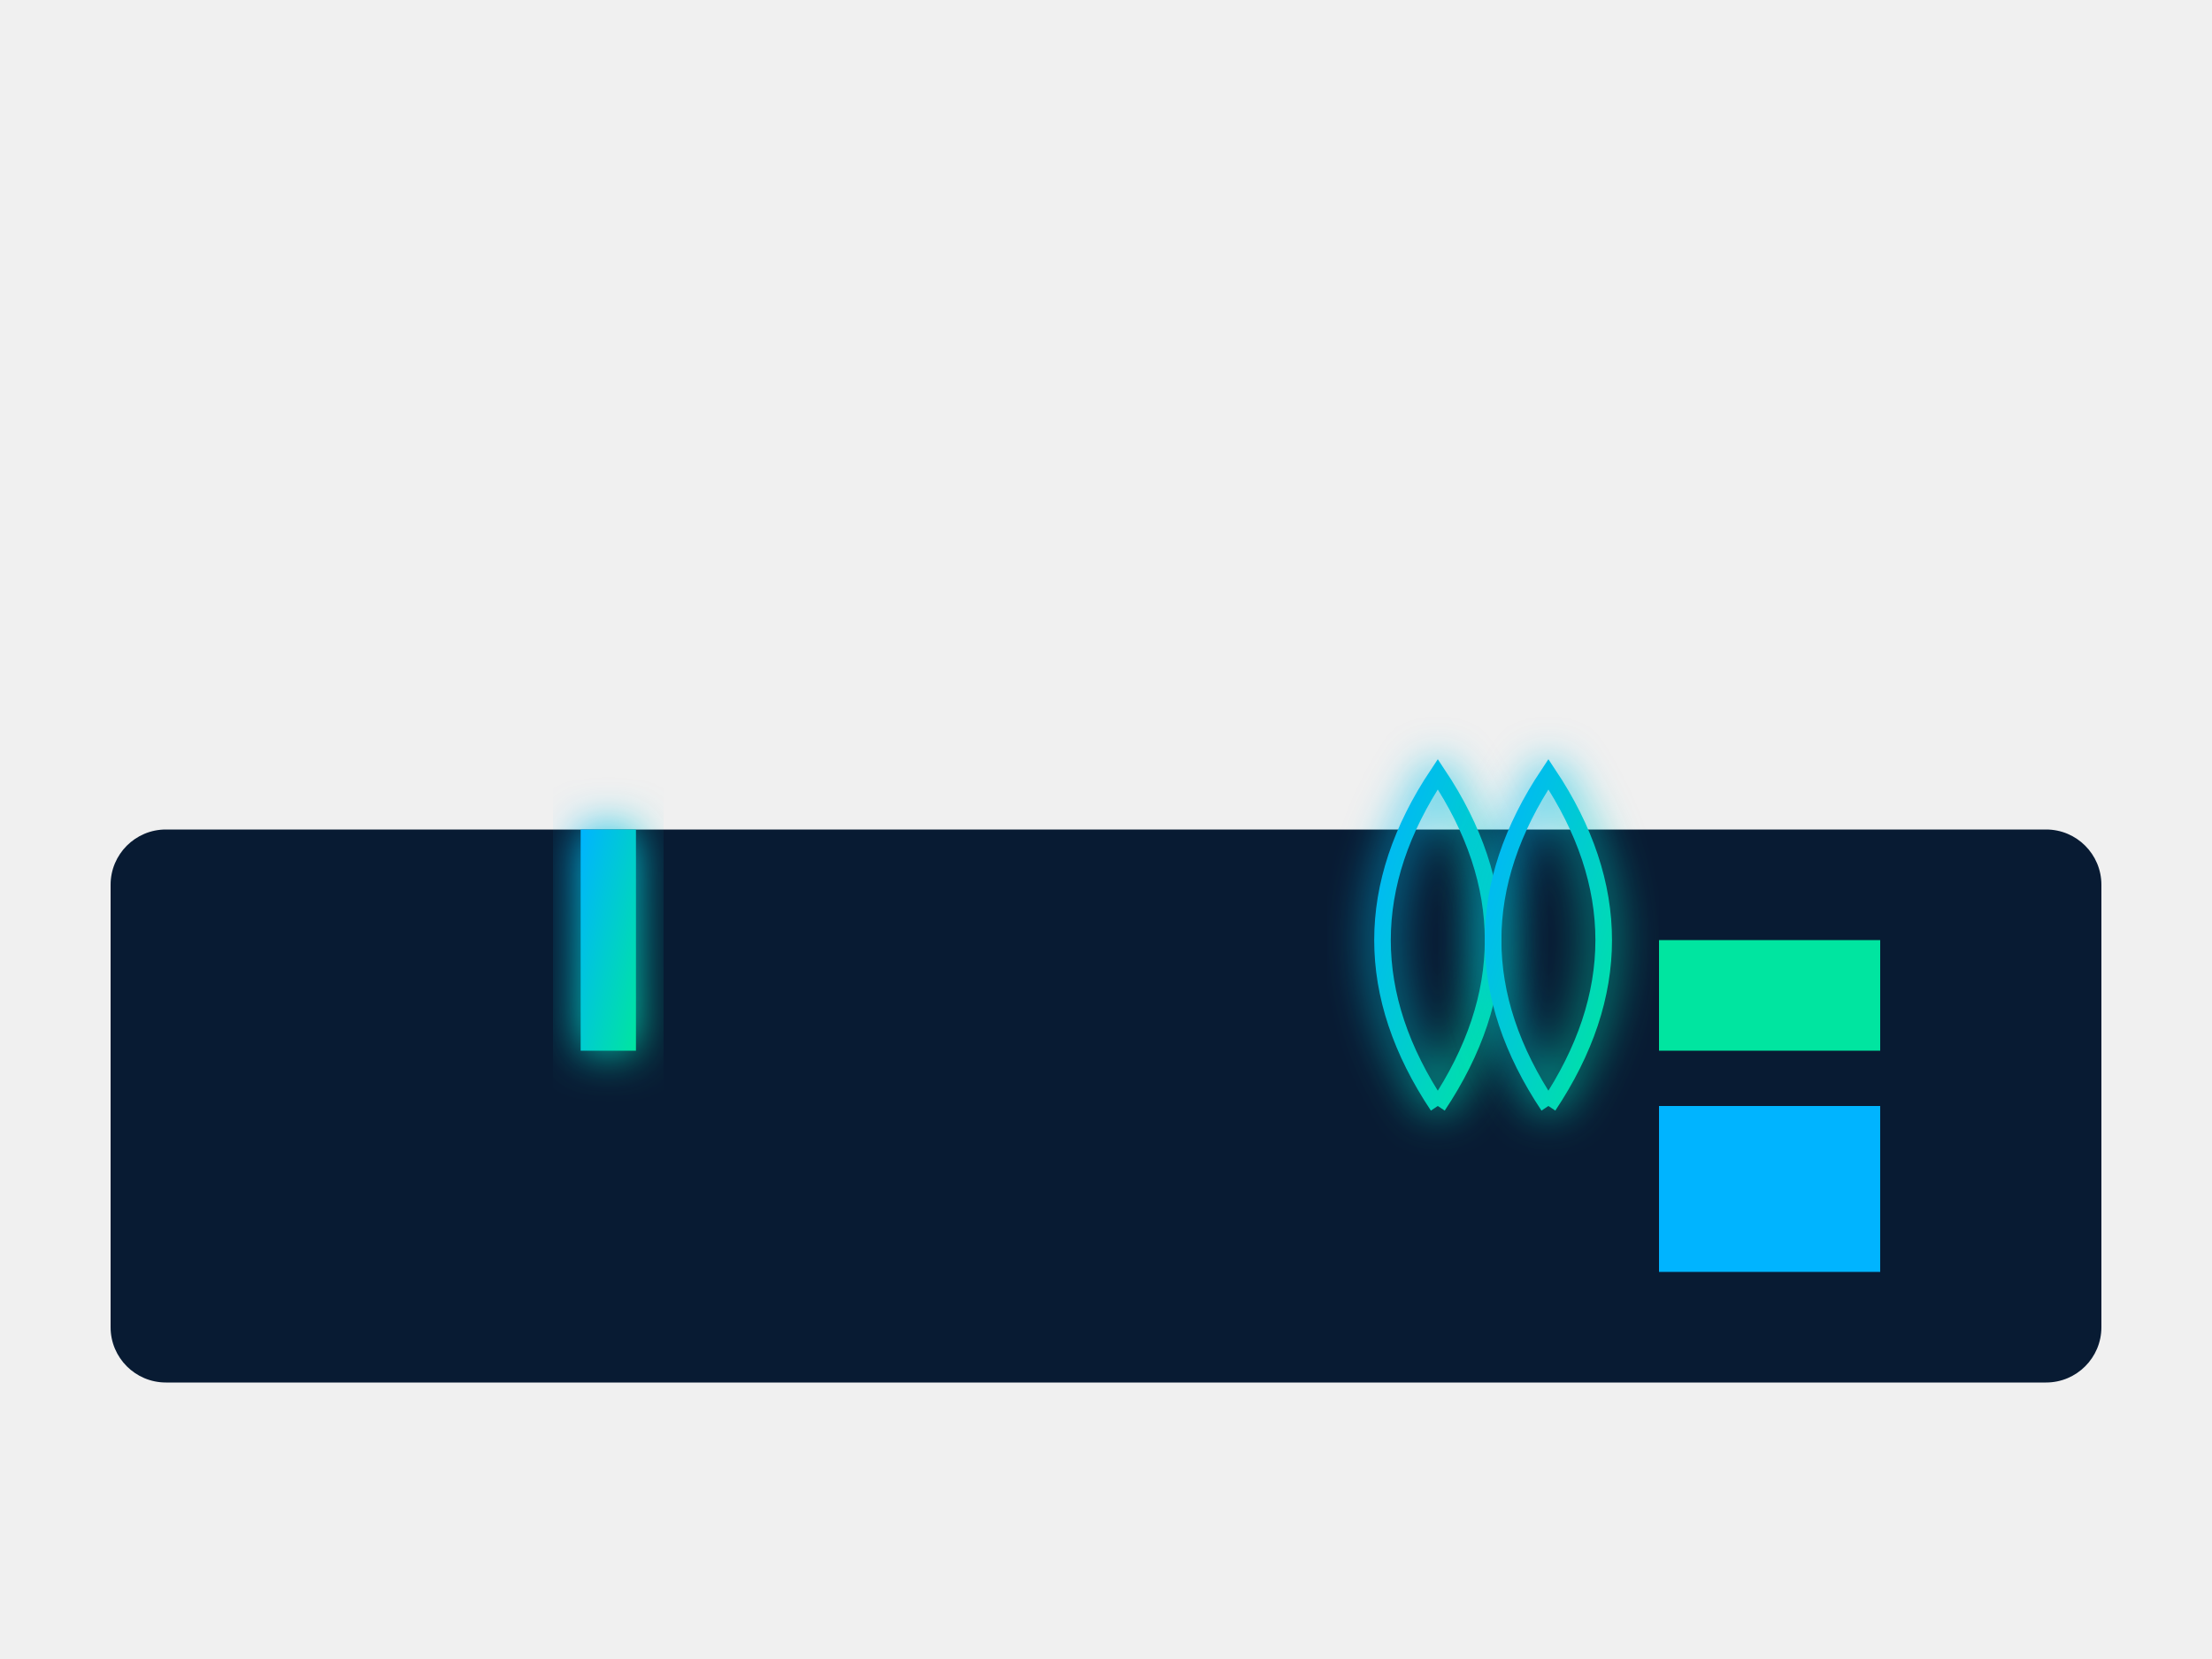
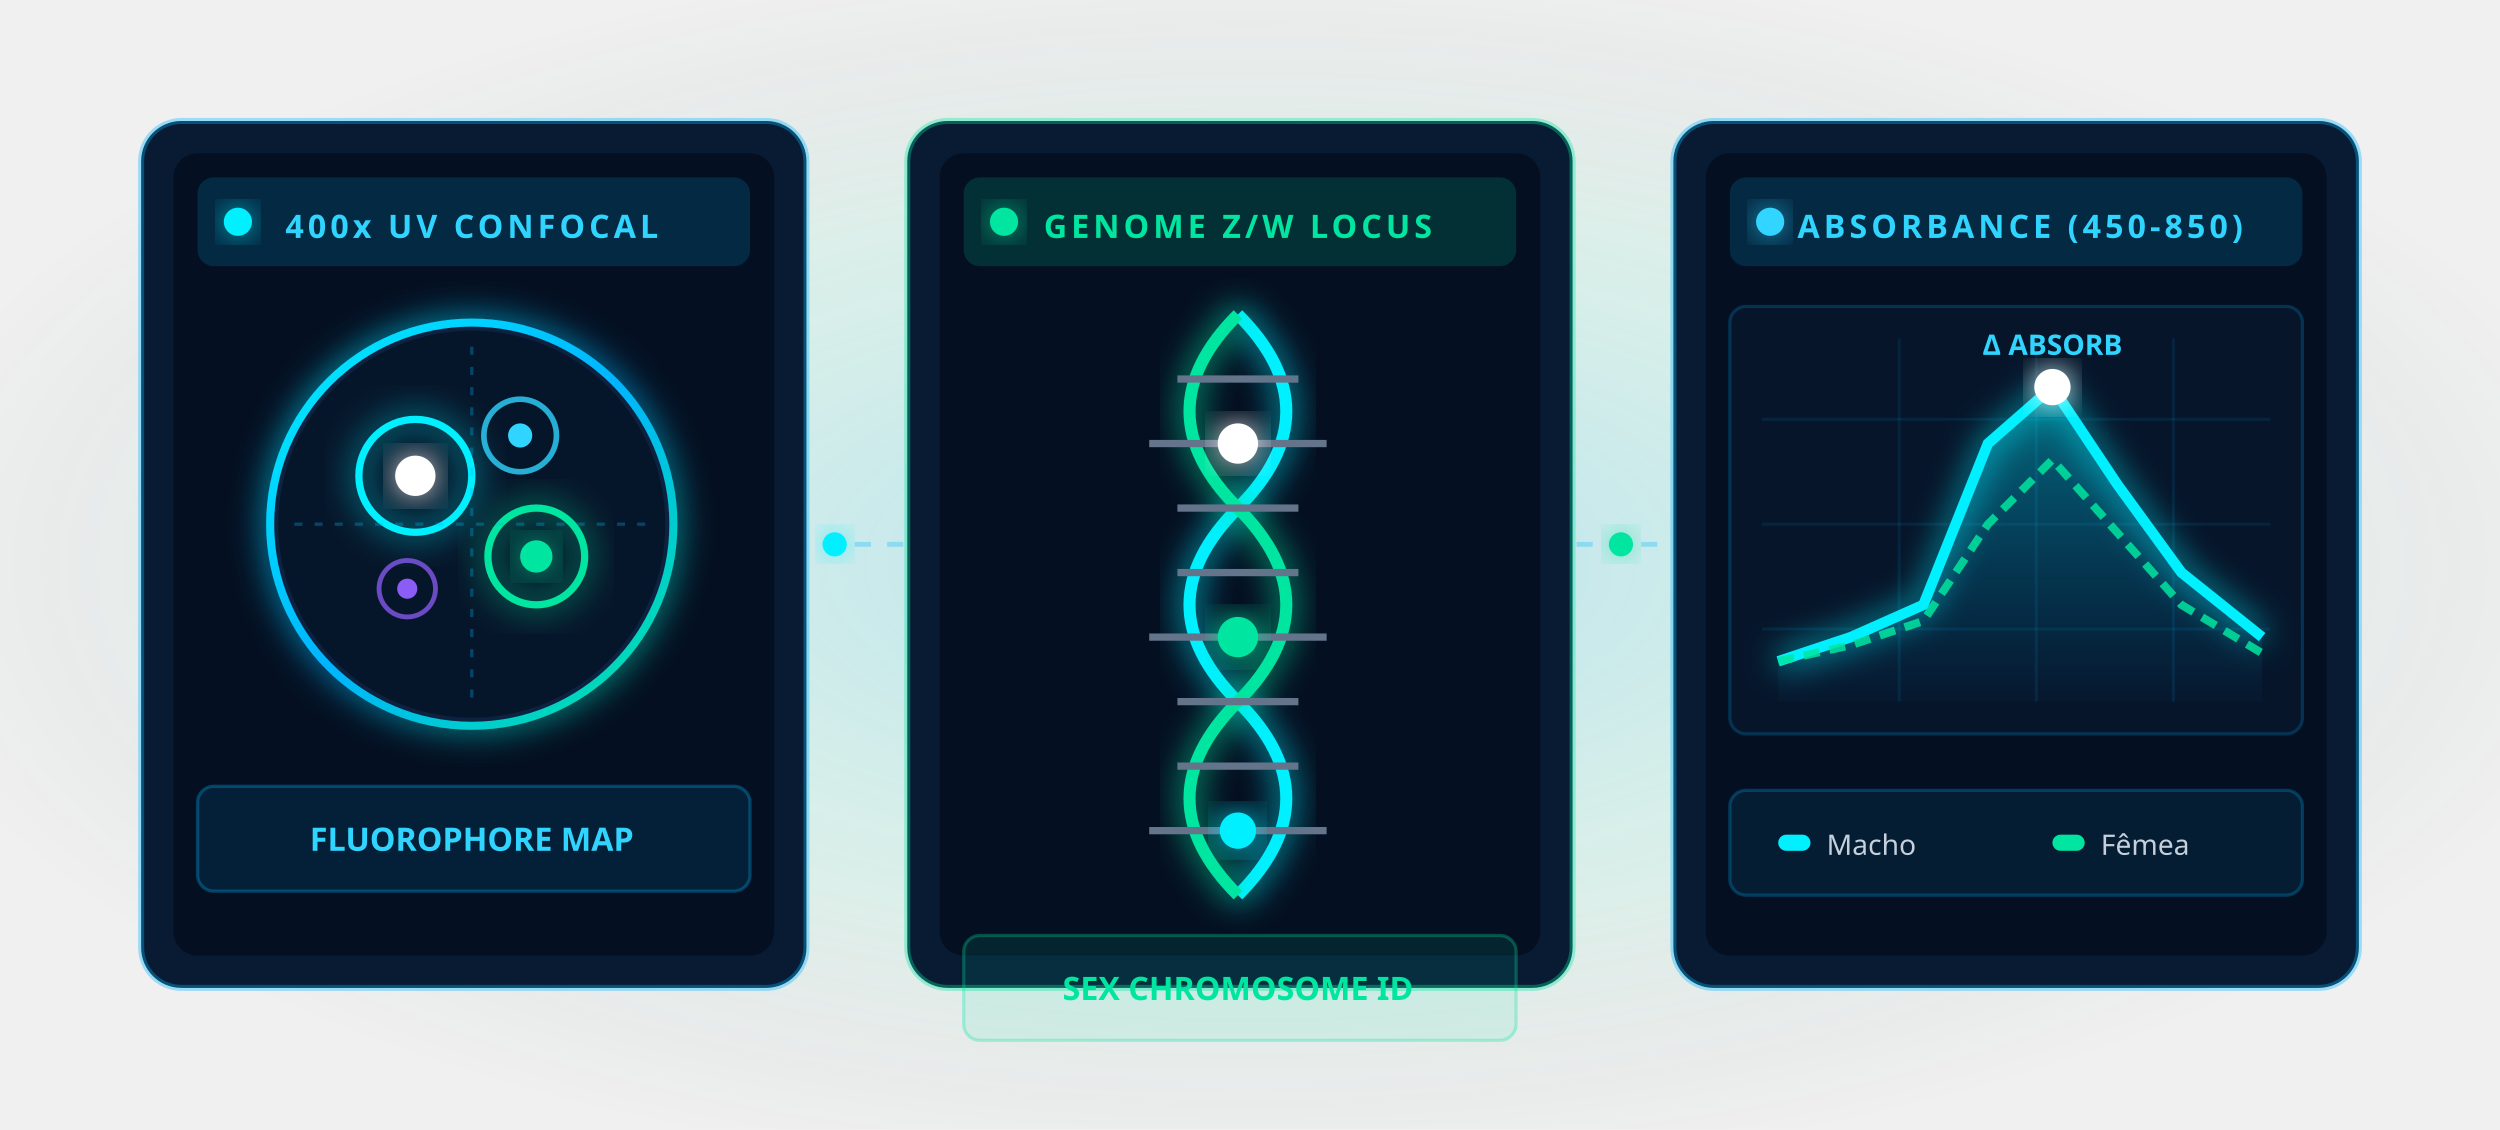
- <svg xmlns="http://www.w3.org/2000/svg" viewBox="0 0 400 300">
+ <svg xmlns="http://www.w3.org/2000/svg" viewBox="0 0 620 280">
  <defs>
-     <linearGradient id="grad" x1="0%" y1="0%" x2="100%" y2="100%">
-       <stop offset="0%" stop-color="#00B4FF" />
+     <linearGradient id="sciGrad" x1="0%" y1="0%" x2="100%" y2="100%">
+       <stop offset="0%" stop-color="#00F0FF" />
+       <stop offset="50%" stop-color="#00B4FF" />
      <stop offset="100%" stop-color="#00E5A0" />
    </linearGradient>
-     <filter id="glow" x="-50%" y="-50%" width="200%" height="200%">
-       <feGaussianBlur stdDeviation="4" result="coloredBlur" />
+     <linearGradient id="curveFillA" x1="0%" y1="0%" x2="0%" y2="100%">
+       <stop offset="0%" stop-color="#00F0FF" stop-opacity="0.4" />
+       <stop offset="100%" stop-color="#00B4FF" stop-opacity="0.02" />
+     </linearGradient>
+     <radialGradient id="sciBackglowWide" cx="50%" cy="50%" r="55%">
+       <stop offset="0%" stop-color="#00B4FF" stop-opacity="0.22" />
+       <stop offset="60%" stop-color="#00E5A0" stop-opacity="0.08" />
+       <stop offset="100%" stop-color="#020D1C" stop-opacity="0" />
+     </radialGradient>
+     <filter id="sciNeon" x="-30%" y="-30%" width="160%" height="160%">
+       <feGaussianBlur stdDeviation="4" result="blur" />
      <feMerge>
-         <feMergeNode in="coloredBlur" />
+         <feMergeNode in="blur" />
        <feMergeNode in="SourceGraphic" />
      </feMerge>
    </filter>
  </defs>
-   <rect x="20" y="150" width="360" height="100" fill="#081B33" rx="10" ry="10" />
-   <path d="M100 200 h20 v-40 h-20 z" fill="#081B33" />
-   <rect x="105" y="150" width="10" height="40" fill="url(#grad)" filter="url(#glow)" />
-   <rect x="150" y="180" width="15" height="40" fill="#081B33" />
-   <rect x="180" y="170" width="15" height="50" fill="#081B33" />
-   <rect x="210" y="180" width="15" height="40" fill="#081B33" />
-   <path d="M260 200 q20 -30 0 -60 q-20 30 0 60" stroke="url(#grad)" stroke-width="3" fill="none" filter="url(#glow)" />
-   <path d="M280 200 q20 -30 0 -60 q-20 30 0 60" stroke="url(#grad)" stroke-width="3" fill="none" filter="url(#glow)" />
-   <rect x="300" y="170" width="40" height="20" fill="#00E5A0" />
-   <rect x="300" y="200" width="40" height="30" fill="#00B4FF" />
+   <rect width="620" height="280" fill="url(#sciBackglowWide)" />
+   <g stroke="rgba(0,180,255,0.3)" stroke-width="1.2" stroke-dasharray="4 4" fill="none">
+     <path d="M 180 135 L 235 135" />
+     <path d="M 375 135 L 430 135" />
+   </g>
+   <circle cx="207" cy="135" r="3" fill="#00F0FF" filter="url(#sciNeon)" />
+   <circle cx="402" cy="135" r="3" fill="#00E5A0" filter="url(#sciNeon)" />
+   <g transform="translate(35, 30)">
+     <rect x="0" y="0" width="165" height="215" rx="10" fill="#081B33" stroke="rgba(0,180,255,0.35)" stroke-width="1.5" />
+     <rect x="8" y="8" width="149" height="199" rx="6" fill="#040e1e" opacity="0.85" />
+     <rect x="14" y="14" width="137" height="22" rx="4" fill="rgba(0,180,255,0.15)" />
+     <circle cx="24" cy="25" r="3.5" fill="#00F0FF" filter="url(#sciNeon)" />
+     <text x="82" y="29" fill="#30D5FF" font-family="'Orbitron', sans-serif" font-size="8" font-weight="700" text-anchor="middle" letter-spacing="1">400x UV CONFOCAL</text>
+     <circle cx="82" cy="100" r="50" fill="#0d2440" stroke="url(#sciGrad)" stroke-width="2" filter="url(#sciNeon)" />
+     <circle cx="82" cy="100" r="48" fill="#06162a" />
+     <circle cx="68" cy="88" r="14" fill="none" stroke="#00F0FF" stroke-width="1.8" filter="url(#sciNeon)" />
+     <circle cx="68" cy="88" r="5" fill="#FFFFFF" filter="url(#sciNeon)" />
+     <circle cx="98" cy="108" r="12" fill="none" stroke="#00E5A0" stroke-width="1.8" filter="url(#sciNeon)" />
+     <circle cx="98" cy="108" r="4" fill="#00E5A0" filter="url(#sciNeon)" />
+     <circle cx="94" cy="78" r="9" fill="none" stroke="#30D5FF" stroke-width="1.4" opacity="0.8" />
+     <circle cx="94" cy="78" r="3" fill="#30D5FF" />
+     <circle cx="66" cy="116" r="7" fill="none" stroke="#8B5CF6" stroke-width="1.2" opacity="0.75" />
+     <circle cx="66" cy="116" r="2.5" fill="#8B5CF6" />
+     <line x1="38" y1="100" x2="126" y2="100" stroke="rgba(0,180,255,0.3)" stroke-width="0.8" stroke-dasharray="2 3" />
+     <line x1="82" y1="56" x2="82" y2="144" stroke="rgba(0,180,255,0.3)" stroke-width="0.8" stroke-dasharray="2 3" />
+     <rect x="14" y="165" width="137" height="26" rx="4" fill="rgba(0,180,255,0.1)" stroke="rgba(0,180,255,0.3)" stroke-width="0.8" />
+     <text x="82" y="181" fill="#30D5FF" font-family="'Orbitron', sans-serif" font-size="8" font-weight="700" text-anchor="middle">FLUOROPHORE MAP</text>
+   </g>
+   <g transform="translate(225, 30)">
+     <rect x="0" y="0" width="165" height="215" rx="10" fill="#081B33" stroke="rgba(0,229,160,0.35)" stroke-width="1.5" />
+     <rect x="8" y="8" width="149" height="199" rx="6" fill="#040e1e" opacity="0.85" />
+     <rect x="14" y="14" width="137" height="22" rx="4" fill="rgba(0,229,160,0.15)" />
+     <circle cx="24" cy="25" r="3.5" fill="#00E5A0" filter="url(#sciNeon)" />
+     <text x="82" y="29" fill="#00E5A0" font-family="'Orbitron', sans-serif" font-size="8" font-weight="700" text-anchor="middle" letter-spacing="1">GENOME Z/W LOCUS</text>
+     <g transform="translate(82, 48)">
+       <path d="M 0 0 Q 24 24 0 48 Q -24 72 0 96 Q 24 120 0 144" stroke="#00F0FF" stroke-width="3" fill="none" filter="url(#sciNeon)" />
+       <path d="M 0 0 Q -24 24 0 48 Q 24 72 0 96 Q -24 120 0 144" stroke="#00E5A0" stroke-width="3" fill="none" filter="url(#sciNeon)" />
+       <g stroke="#64748b" stroke-width="1.8">
+         <line x1="-15" y1="16" x2="15" y2="16" />
+         <line x1="-22" y1="32" x2="22" y2="32" />
+         <line x1="-15" y1="48" x2="15" y2="48" />
+         <line x1="-15" y1="64" x2="15" y2="64" />
+         <line x1="-22" y1="80" x2="22" y2="80" />
+         <line x1="-15" y1="96" x2="15" y2="96" />
+         <line x1="-15" y1="112" x2="15" y2="112" />
+         <line x1="-22" y1="128" x2="22" y2="128" />
+       </g>
+       <circle cx="0" cy="32" r="5" fill="#FFFFFF" filter="url(#sciNeon)" />
+       <circle cx="0" cy="80" r="5" fill="#00E5A0" filter="url(#sciNeon)" />
+       <circle cx="0" cy="128" r="4.5" fill="#00F0FF" filter="url(#sciNeon)" />
+     </g>
+     <rect x="14" y="202" width="137" height="26" rx="4" fill="rgba(0,229,160,0.1)" stroke="rgba(0,229,160,0.3)" stroke-width="0.8" />
+     <text x="82" y="218" fill="#00E5A0" font-family="'Orbitron', sans-serif" font-size="8" font-weight="700" text-anchor="middle">SEX CHROMOSOME ID</text>
+   </g>
+   <g transform="translate(415, 30)">
+     <rect x="0" y="0" width="170" height="215" rx="10" fill="#081B33" stroke="rgba(0,180,255,0.35)" stroke-width="1.5" />
+     <rect x="8" y="8" width="154" height="199" rx="6" fill="#040e1e" opacity="0.85" />
+     <rect x="14" y="14" width="142" height="22" rx="4" fill="rgba(0,180,255,0.15)" />
+     <circle cx="24" cy="25" r="3.5" fill="#30D5FF" filter="url(#sciNeon)" />
+     <text x="86" y="29" fill="#30D5FF" font-family="'Orbitron', sans-serif" font-size="8" font-weight="700" text-anchor="middle" letter-spacing="1">ABSORBANCE (450-850)</text>
+     <g transform="translate(14, 46)">
+       <rect x="0" y="0" width="142" height="106" rx="4" fill="rgba(8,27,51,0.5)" stroke="rgba(0,180,255,0.2)" stroke-width="0.8" />
+       <g stroke="rgba(0,180,255,0.1)" stroke-width="0.7">
+         <line x1="8" y1="28" x2="134" y2="28" />
+         <line x1="8" y1="54" x2="134" y2="54" />
+         <line x1="8" y1="80" x2="134" y2="80" />
+         <line x1="42" y1="8" x2="42" y2="98" />
+         <line x1="76" y1="8" x2="76" y2="98" />
+         <line x1="110" y1="8" x2="110" y2="98" />
+       </g>
+       <path d="M 12 88 L 30 82 L 48 74 L 64 34 L 80 20 L 96 44 L 112 66 L 132 82 L 132 98 L 12 98 Z" fill="url(#curveFillA)" />
+       <path d="M 12 88 L 30 82 L 48 74 L 64 34 L 80 20 L 96 44 L 112 66 L 132 82" stroke="#00F0FF" stroke-width="2.6" fill="none" filter="url(#sciNeon)" />
+       <path d="M 12 88 L 30 84 L 48 78 L 64 54 L 80 38 L 96 56 L 112 74 L 132 86" stroke="#00E5A0" stroke-width="2" stroke-dasharray="4 2.5" fill="none" opacity="0.85" />
+       <circle cx="80" cy="20" r="4.5" fill="#FFFFFF" filter="url(#sciNeon)" />
+       <text x="80" y="12" fill="#30D5FF" font-family="'Orbitron', sans-serif" font-size="7" font-weight="700" text-anchor="middle">Δ ABSORB</text>
+     </g>
+     <g transform="translate(14, 166)">
+       <rect x="0" y="0" width="142" height="26" rx="4" fill="rgba(0,180,255,0.08)" stroke="rgba(0,180,255,0.25)" stroke-width="0.8" />
+       <rect x="12" y="11" width="8" height="4" rx="2" fill="#00F0FF" />
+       <text x="24" y="16" fill="#C5D0DC" font-family="'Orbitron', sans-serif" font-size="7">Macho</text>
+       <rect x="80" y="11" width="8" height="4" rx="2" fill="#00E5A0" />
+       <text x="92" y="16" fill="#C5D0DC" font-family="'Orbitron', sans-serif" font-size="7">Fêmea</text>
+     </g>
+   </g>
</svg>
